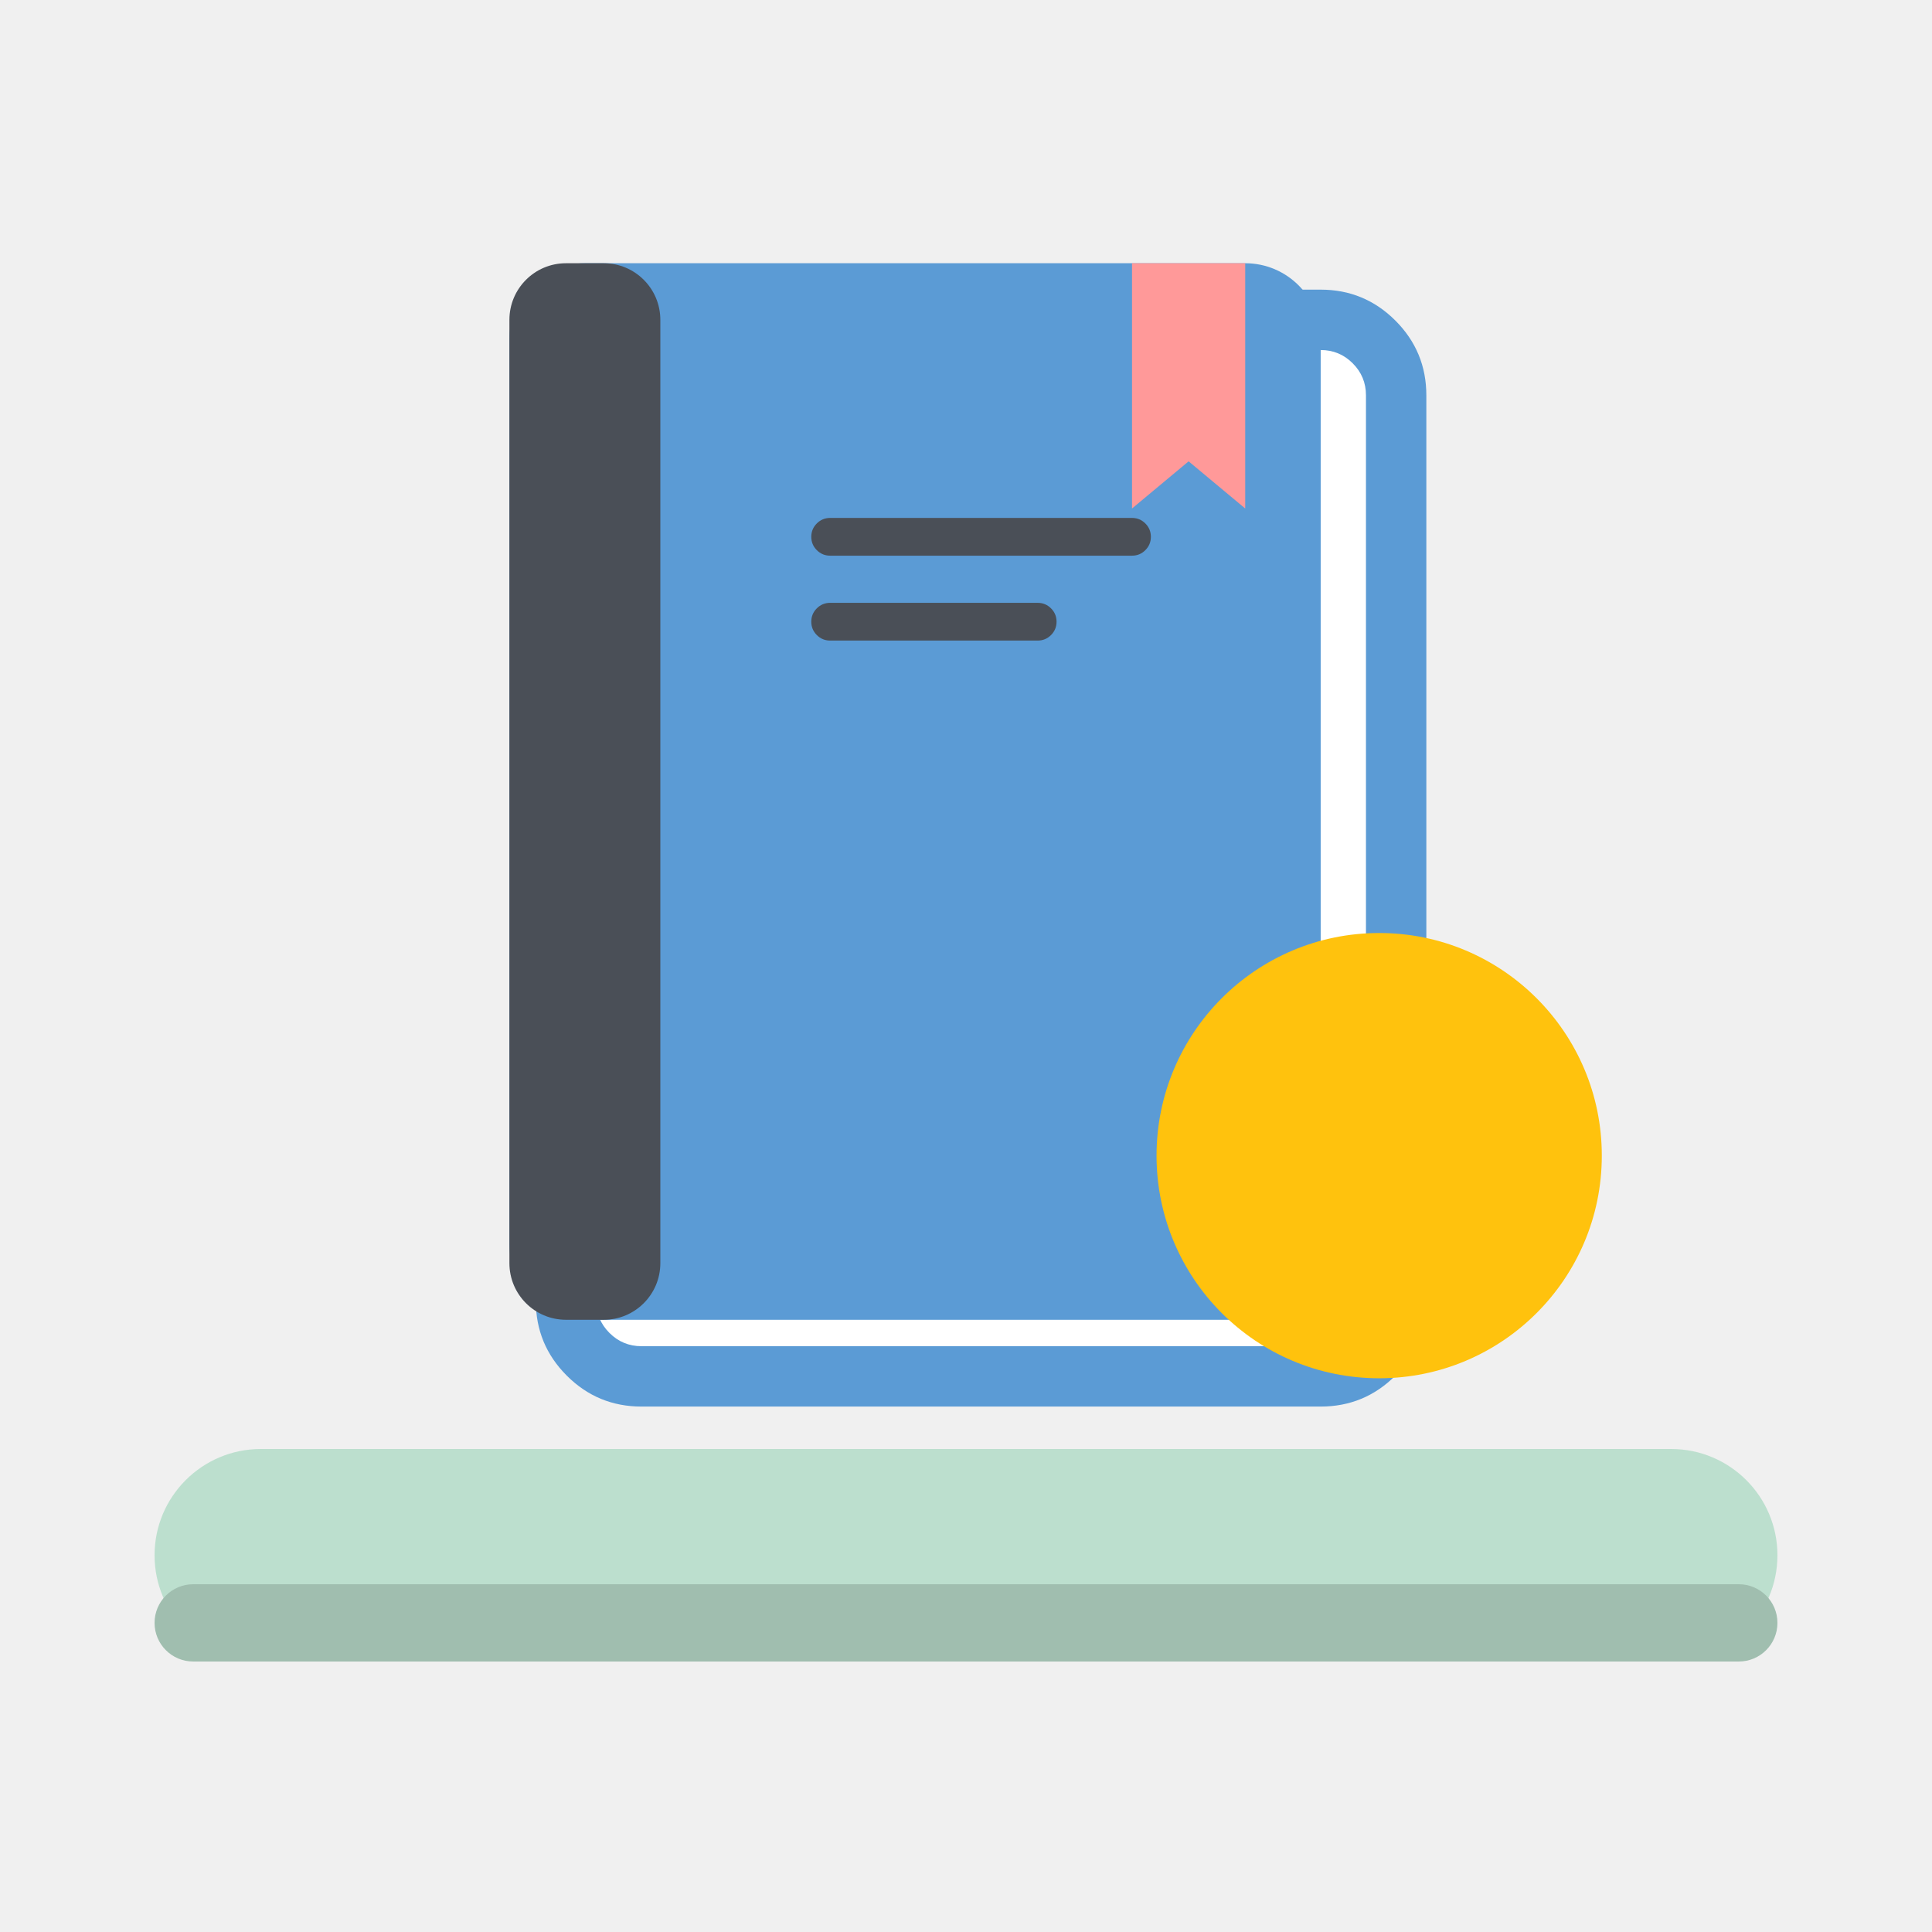
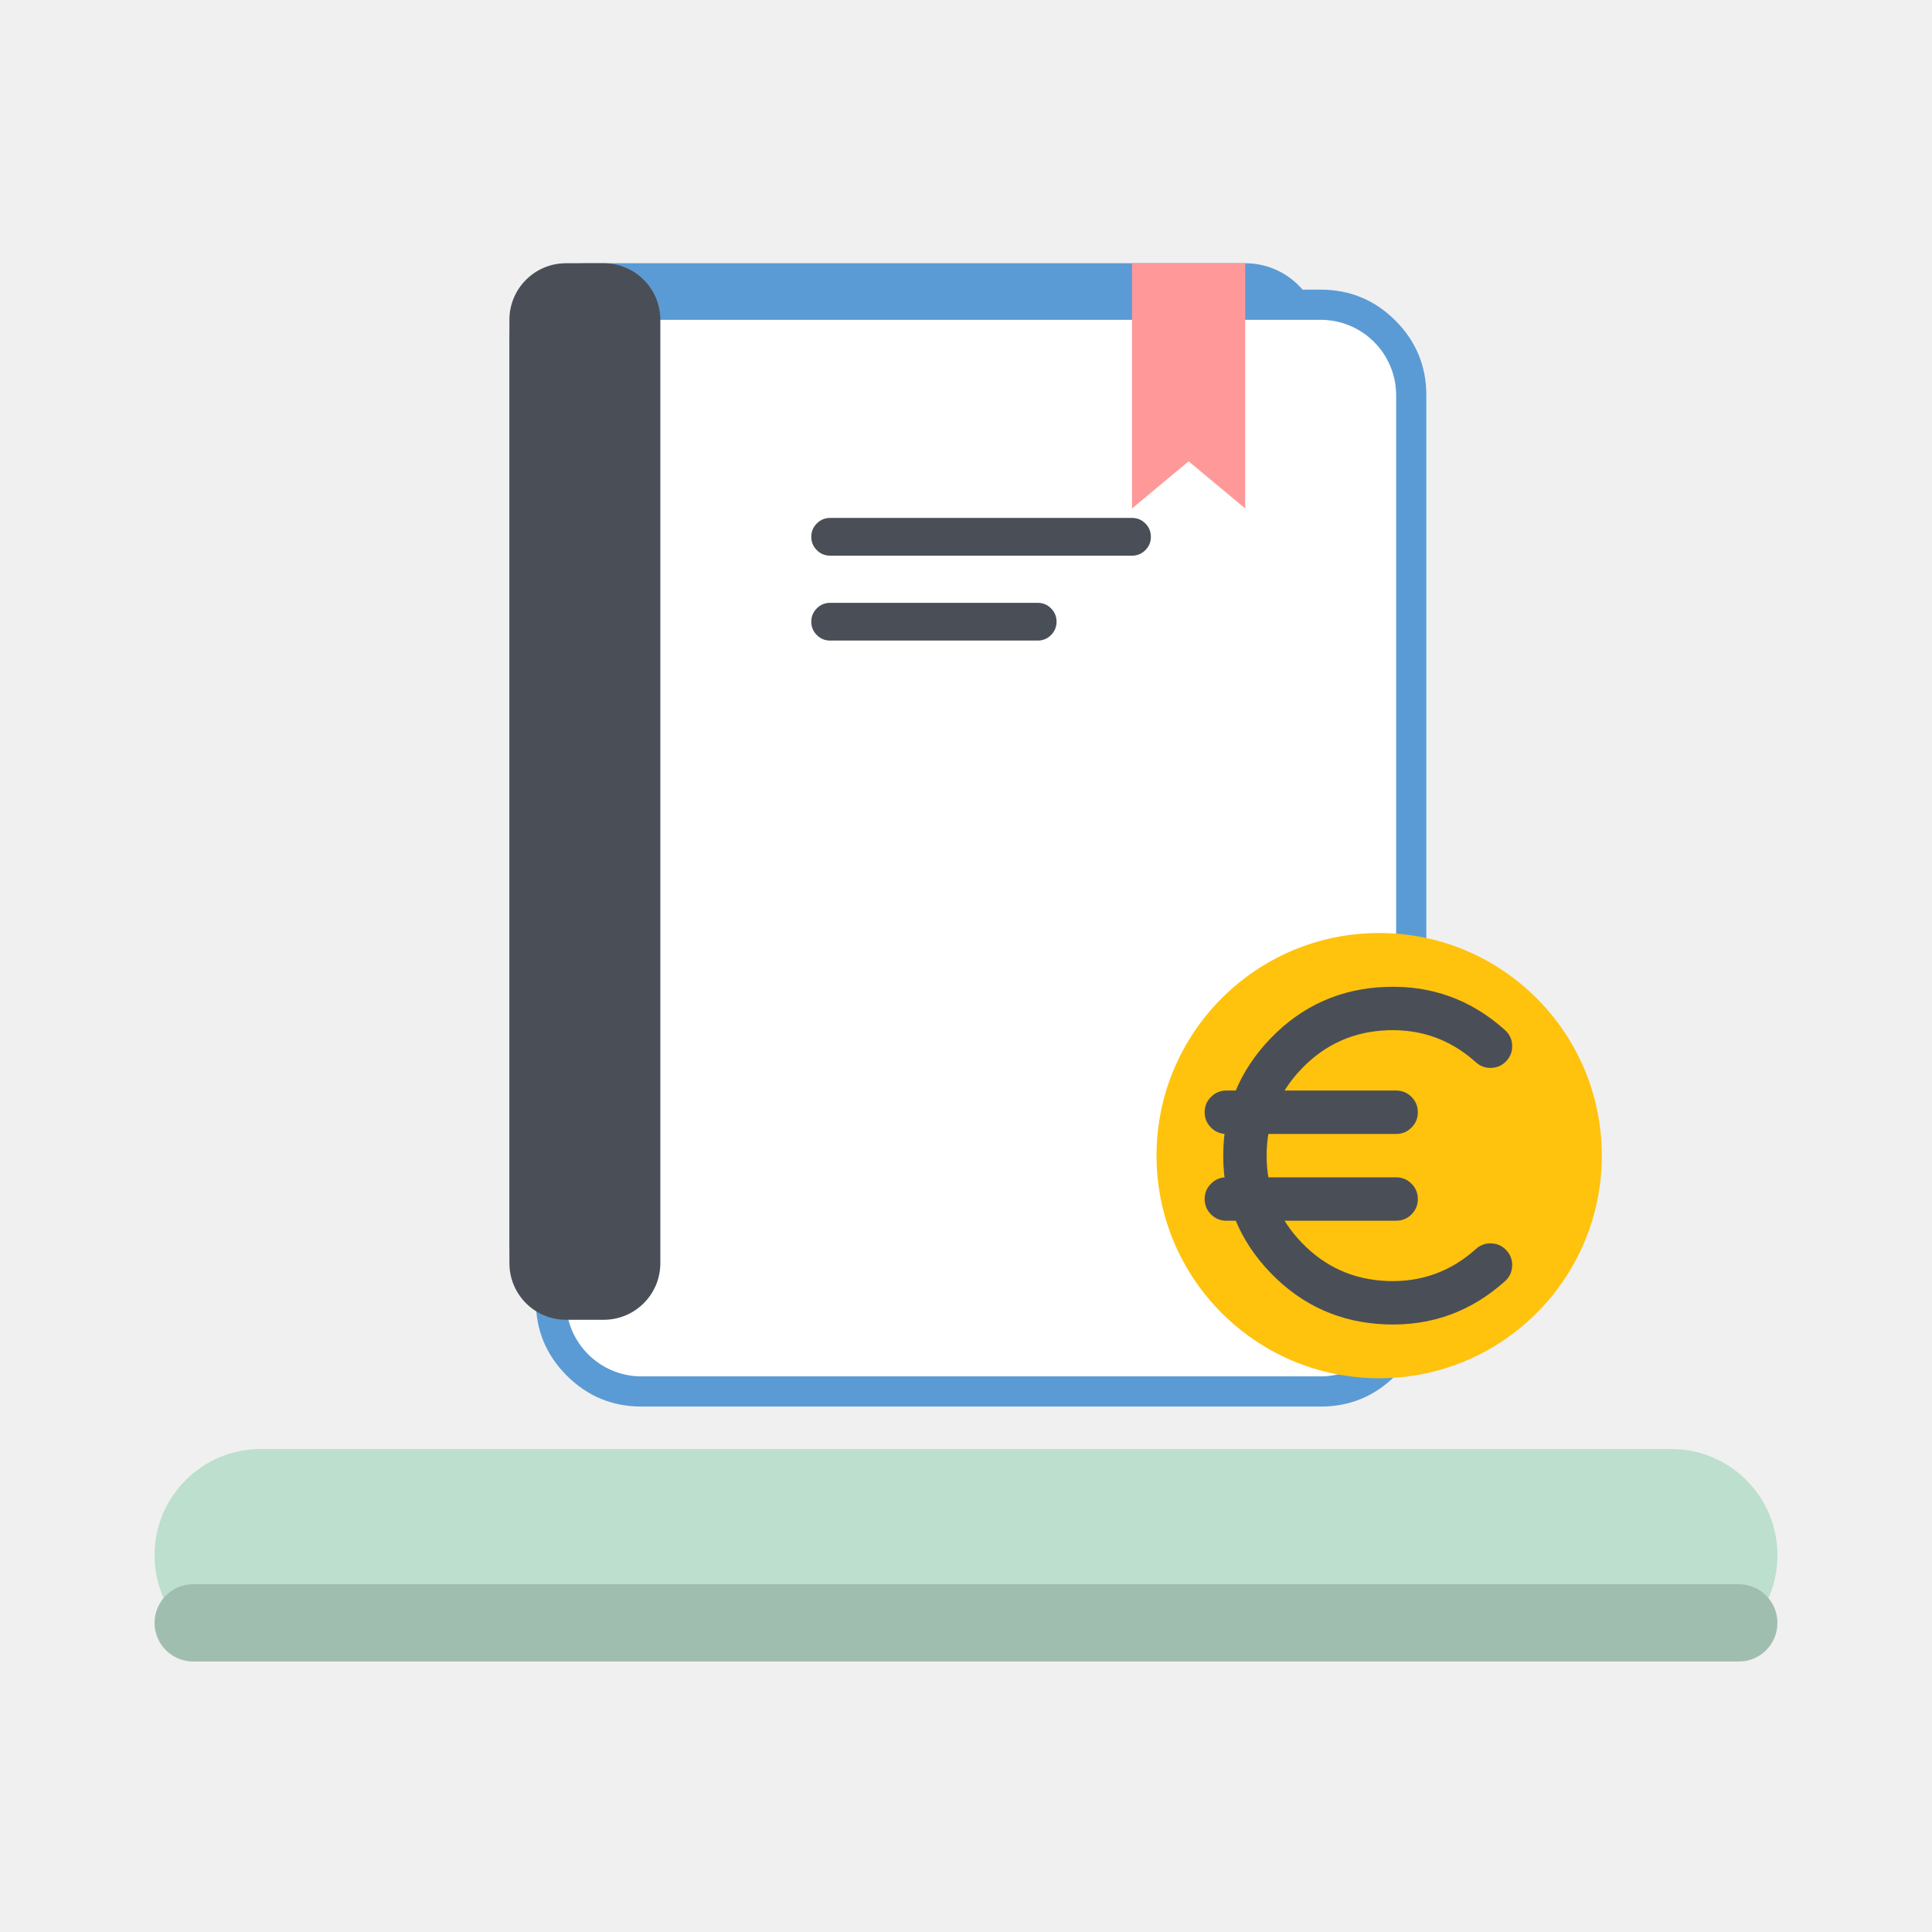
<svg xmlns="http://www.w3.org/2000/svg" viewBox="0 0 200 200" width="100mm" height="100mm">
  <g id="ebene-BCDFCE" fill="#BCDFCE">
    <path fill="#BCDFCE" d="M27,150 L173,150 A11 11 0 0 1 184,161 L184,161 A11 11 0 0 1 173,172 L27,172 A11 11 0 0 1 16,161 L16,161 A11 11 0 0 1 27,150 Z" />
  </g>
  <g id="ebene-A0BEAF" fill="#A0BEAF">
    <path fill="#A0BEAF" d="M20,164 L180,164 A4 4 0 0 1 184,168 L184,168 A4 4 0 0 1 180,172 L20,172 A4 4 0 0 1 16,168 L16,168 A4 4 0 0 1 20,164 Z" />
  </g>
+   <g id="ebene-5B9BD5" fill="#5B9BD5">
+     <path fill="#5B9BD5" d="M66.405,29.984 L136.717,29.984 Q141.247,29.984 144.451,33.187 Q147.654,36.391 147.654,40.921 L147.654,134.67 Q147.654,139.201 144.451,142.404 Q141.247,145.607 136.717,145.607 L66.405,145.607 Q61.875,145.607 58.672,142.404 Q55.468,139.201 55.468,134.67 L55.468,40.921 Q55.468,36.391 58.672,33.187 Q61.875,29.984 66.405,29.984 Z M66.405,36.234 Q64.464,36.234 63.091,37.607 Q61.718,38.98 61.718,40.921 L61.718,134.67 Q61.718,136.612 63.091,137.985 Q64.464,139.358 66.405,139.358 L136.717,139.358 Q138.659,139.358 140.032,137.985 Q141.404,136.612 141.404,134.67 L141.404,40.921 Q141.404,38.98 140.032,37.607 Q138.659,36.234 136.717,36.234 Z" />
+     <path fill="#5B9BD5" d="M60.546,27.25 L128.905,27.25 C133.219,27.25 136.717,30.747 136.717,35.062 L136.717,128.811 C136.717,133.125 133.219,136.623 128.905,136.623 L60.546,136.623 C56.231,136.623 52.734,133.125 52.734,128.811 L52.734,35.062 C52.734,30.747 56.231,27.25 60.546,27.25 Z" />
+   </g>
  <g id="ebene-FFF" fill="#FFF">
    <path fill="#fff" d="M66.405,33.109 L136.717,33.109 C141.032,33.109 144.529,36.607 144.529,40.921 L144.529,134.67 C144.529,138.985 141.032,142.482 136.717,142.482 L66.405,142.482 C62.091,142.482 58.593,138.985 58.593,134.67 L58.593,40.921 C58.593,36.607 62.091,33.109 66.405,33.109 Z" />
    <path fill="#fff" d="M82.03,44.827 L121.092,44.827 C123.25,44.827 124.998,46.576 124.998,48.734 L124.998,70.218 C124.998,72.375 123.25,74.124 121.092,74.124 L82.03,74.124 C79.873,74.124 78.124,72.375 78.124,70.218 L78.124,48.734 C78.124,46.576 79.873,44.827 82.03,44.827 Z" />
  </g>
-   <g id="ebene-5B9BD5" fill="#5B9BD5">
-     <path fill="#5B9BD5" d="M66.405,29.984 L136.717,29.984 Q141.247,29.984 144.451,33.187 Q147.654,36.391 147.654,40.921 L147.654,134.67 Q147.654,139.201 144.451,142.404 Q141.247,145.607 136.717,145.607 L66.405,145.607 Q61.875,145.607 58.672,142.404 Q55.468,139.201 55.468,134.67 L55.468,40.921 Q55.468,36.391 58.672,33.187 Q61.875,29.984 66.405,29.984 Z M66.405,36.234 Q64.464,36.234 63.091,37.607 Q61.718,38.98 61.718,40.921 L61.718,134.67 Q61.718,136.612 63.091,137.985 Q64.464,139.358 66.405,139.358 L136.717,139.358 Q138.659,139.358 140.032,137.985 Q141.404,136.612 141.404,134.67 L141.404,40.921 Q141.404,38.98 140.032,37.607 Q138.659,36.234 136.717,36.234 Z" />
-     <path fill="#5B9BD5" d="M60.546,27.25 L128.905,27.25 C133.219,27.25 136.717,30.747 136.717,35.062 L136.717,128.811 C136.717,133.125 133.219,136.623 128.905,136.623 L60.546,136.623 C56.231,136.623 52.734,133.125 52.734,128.811 L52.734,35.062 C52.734,30.747 56.231,27.25 60.546,27.25 Z" />
+   <g id="ebene-FF9999" fill="#FF9999">
+     <path fill="#FF9999" d="M117.186,27.25 L117.186,52.64 L123.045,47.757 L128.905,52.64 L128.905,27.25 Z" />
+   </g>
+   <g id="ebene-FFC20D" fill="#FFC20D">
+     <path fill="#FFC20D" d="M165.818,119.631 C165.818,132.36 155.5,142.678 142.772,142.678 C130.043,142.678 119.725,132.36 119.725,119.631 C119.725,106.903 130.043,96.585 142.772,96.585 C155.5,96.585 165.818,106.903 165.818,119.631 Z" />
  </g>
  <g id="ebene-4A4F57" fill="#4A4F57">
    <path fill="#4A4F57" d="M58.593,27.25 L62.499,27.25 C65.735,27.25 68.358,29.873 68.358,33.109 L68.358,130.764 C68.358,134 65.735,136.623 62.499,136.623 L58.593,136.623 C55.357,136.623 52.734,134 52.734,130.764 L52.734,33.109 C52.734,29.873 55.357,27.25 58.593,27.25 Z" />
    <path fill="#4A4F57" d="M85.936,53.616 L117.186,53.616 Q117.995,53.616 118.567,54.188 Q119.139,54.761 119.139,55.57 Q119.139,56.379 118.567,56.951 Q117.995,57.523 117.186,57.523 L85.936,57.523 Q85.127,57.523 84.555,56.951 Q83.983,56.379 83.983,55.57 Q83.983,54.761 84.555,54.188 Q85.127,53.616 85.936,53.616 Z M85.936,62.405 L107.421,62.405 Q108.229,62.405 108.802,62.977 Q109.374,63.549 109.374,64.358 Q109.374,65.167 108.802,65.74 Q108.229,66.312 107.421,66.312 L85.936,66.312 Q85.127,66.312 84.555,65.74 Q83.983,65.167 83.983,64.358 Q83.983,63.549 84.555,62.977 Q85.127,62.405 85.936,62.405 Z" />
    <path fill="#4A4F57" d="M152.793,109.973 Q148.892,106.466 143.65,106.651 Q138.407,106.837 134.764,110.611 Q131.121,114.385 131.121,119.631 Q131.121,124.877 134.764,128.651 Q138.407,132.426 143.65,132.611 Q148.892,132.797 152.793,129.289 Q153.485,128.667 154.414,128.716 Q155.343,128.766 155.965,129.457 Q156.587,130.149 156.538,131.078 Q156.488,132.007 155.797,132.629 Q150.547,137.35 143.491,137.101 Q136.435,136.851 131.532,131.771 Q126.629,126.691 126.629,119.631 Q126.629,112.571 131.532,107.491 Q136.435,102.411 143.491,102.162 Q150.547,101.912 155.797,106.633 Q156.488,107.255 156.538,108.184 Q156.587,109.113 155.965,109.805 Q155.343,110.497 154.414,110.546 Q153.485,110.595 152.793,109.973 Z" />
    <path fill="#4A4F57" d="M126.951,121.877 L144.529,121.877 Q145.46,121.877 146.118,122.535 Q146.775,123.193 146.775,124.123 Q146.775,125.054 146.118,125.712 Q145.46,126.369 144.529,126.369 L126.951,126.369 Q126.021,126.369 125.363,125.712 Q124.705,125.054 124.705,124.123 Q124.705,123.193 125.363,122.535 Q126.021,121.877 126.951,121.877 Z M126.951,112.893 L144.529,112.893 Q145.46,112.893 146.118,113.551 Q146.775,114.209 146.775,115.139 Q146.775,116.069 146.118,116.727 Q145.46,117.385 144.529,117.385 L126.951,117.385 Q126.021,117.385 125.363,116.727 Q124.705,116.069 124.705,115.139 Q124.705,114.209 125.363,113.551 Q126.021,112.893 126.951,112.893 Z" />
  </g>
-   <g id="ebene-FF9999" fill="#FF9999">
-     <path fill="#FF9999" d="M117.186,27.25 L117.186,52.64 L123.045,47.757 L128.905,52.64 L128.905,27.25 Z" />
-   </g>
-   <g id="ebene-FFC20D" fill="#FFC20D">
-     <path fill="#FFC20D" d="M165.818,119.631 C165.818,132.36 155.5,142.678 142.772,142.678 C130.043,142.678 119.725,132.36 119.725,119.631 C119.725,106.903 130.043,96.585 142.772,96.585 C155.5,96.585 165.818,106.903 165.818,119.631 Z" />
-   </g>
</svg>
